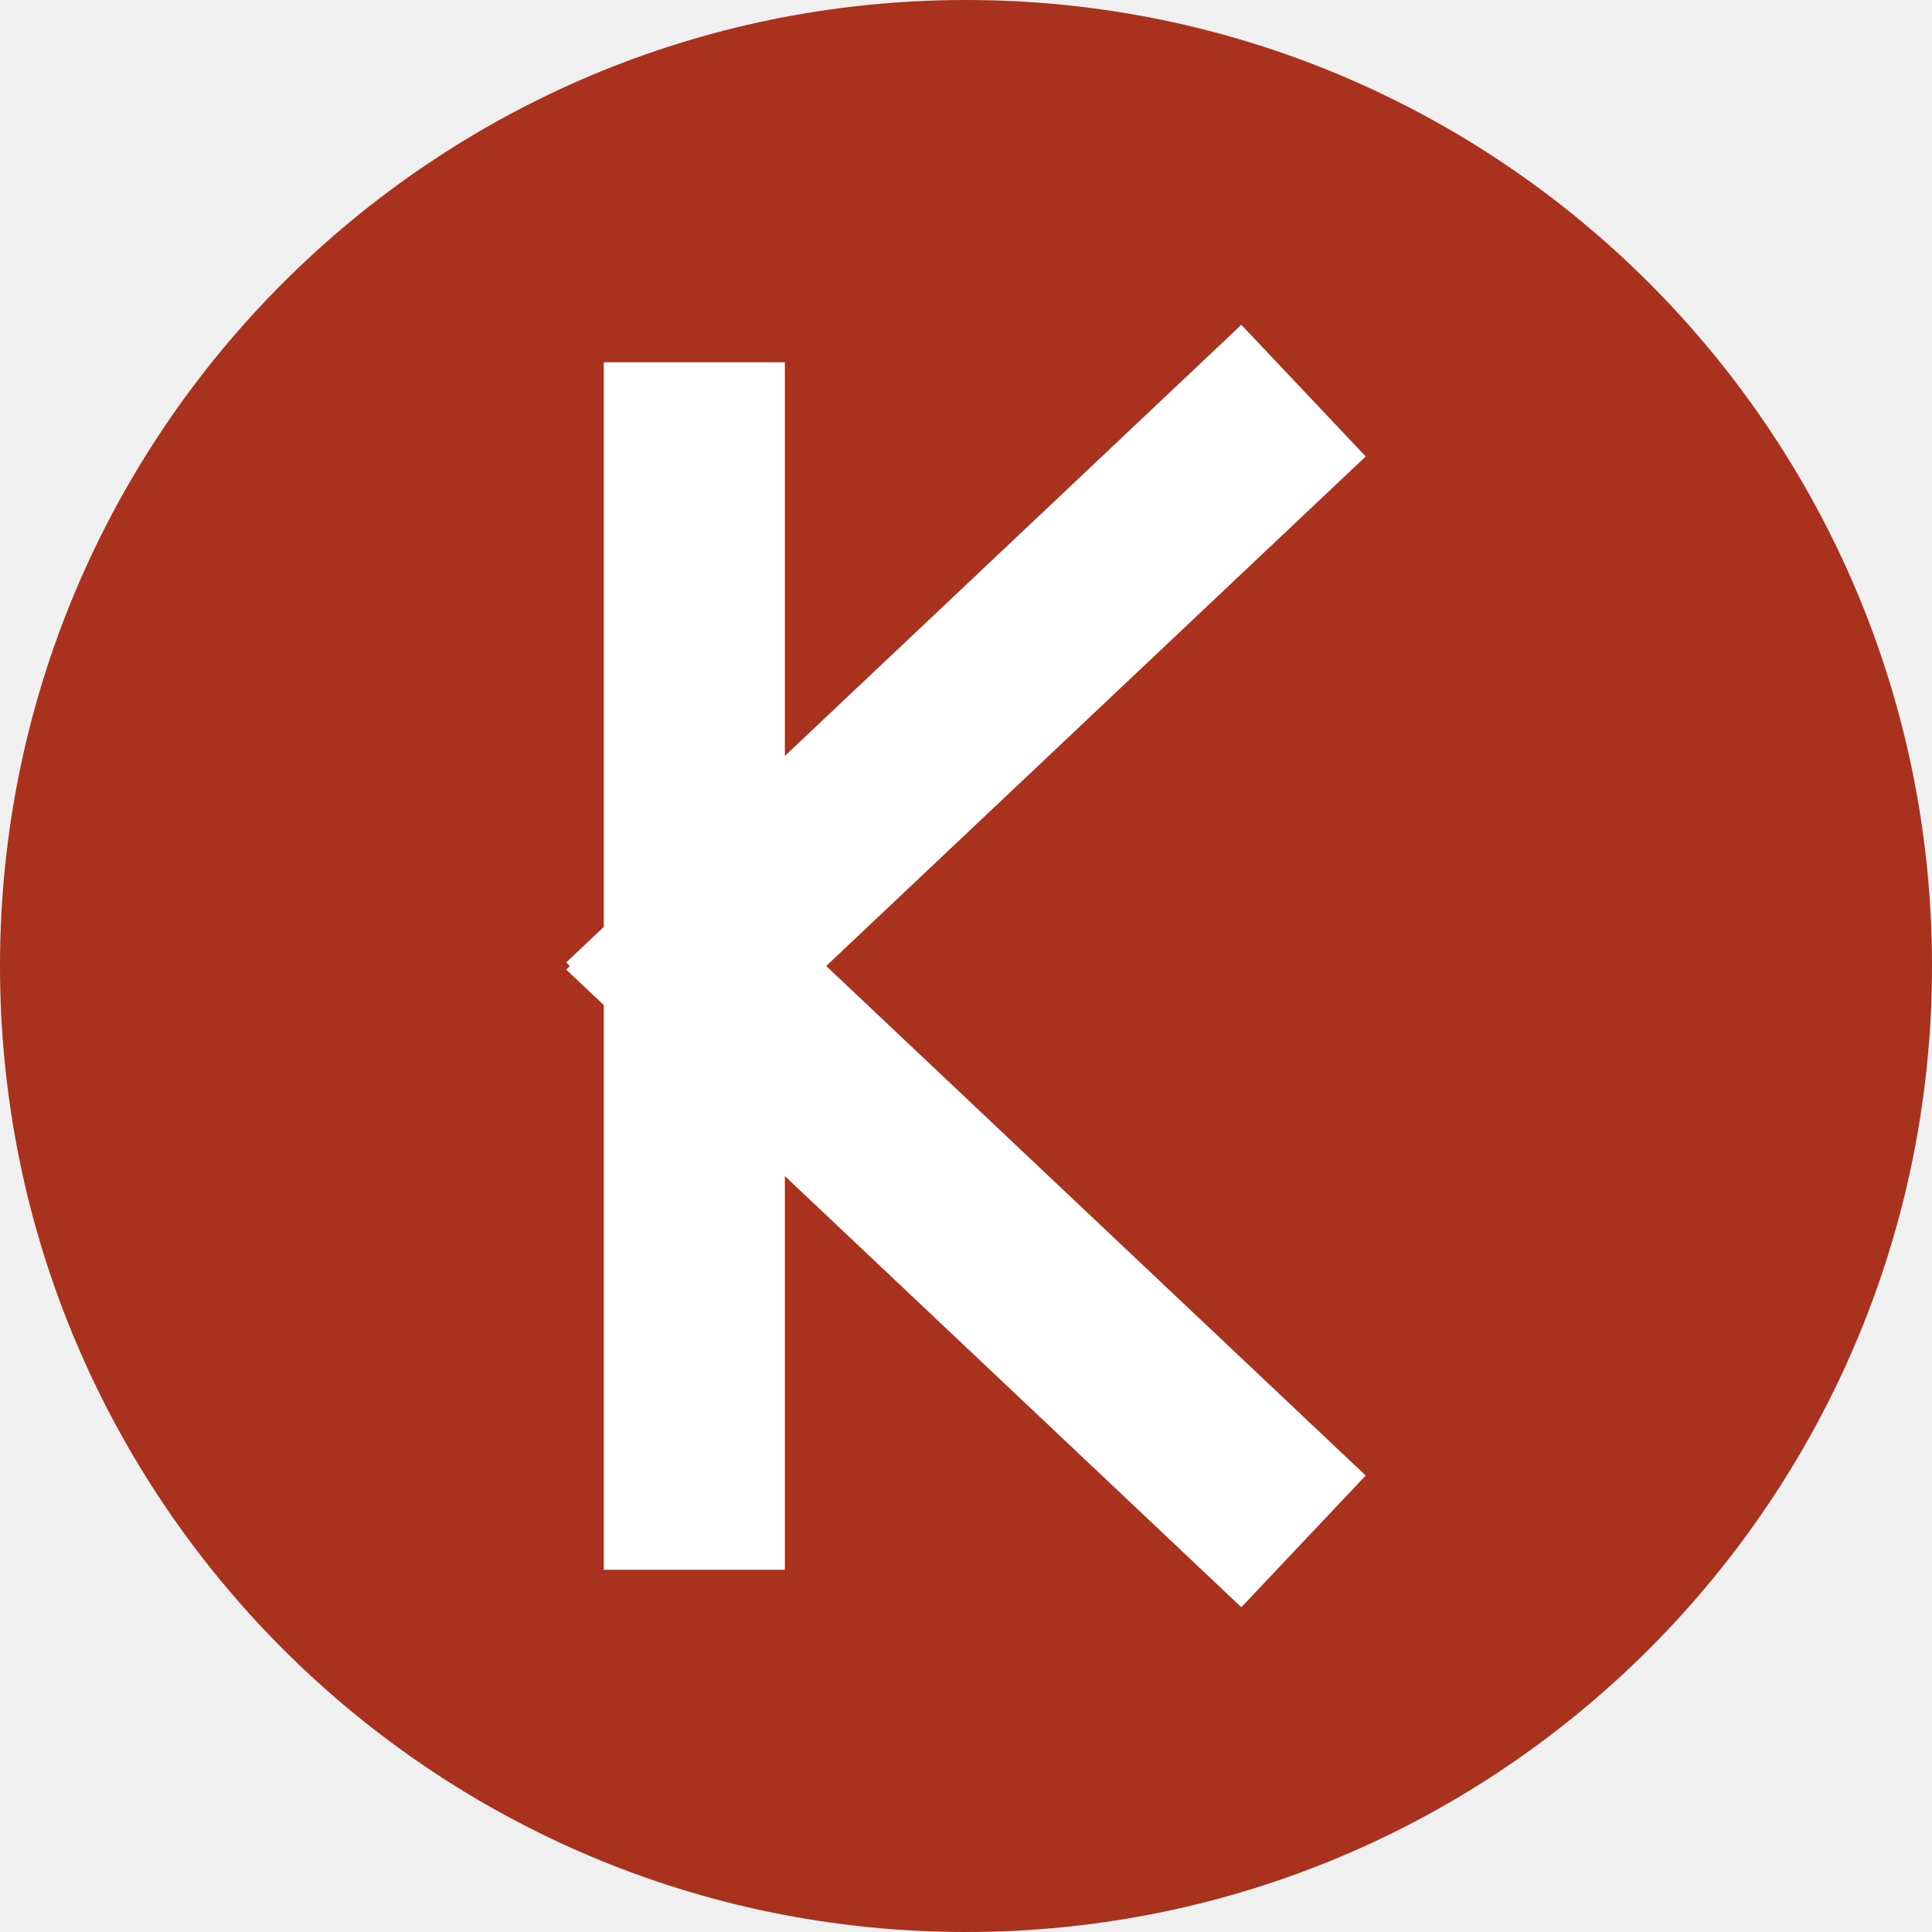
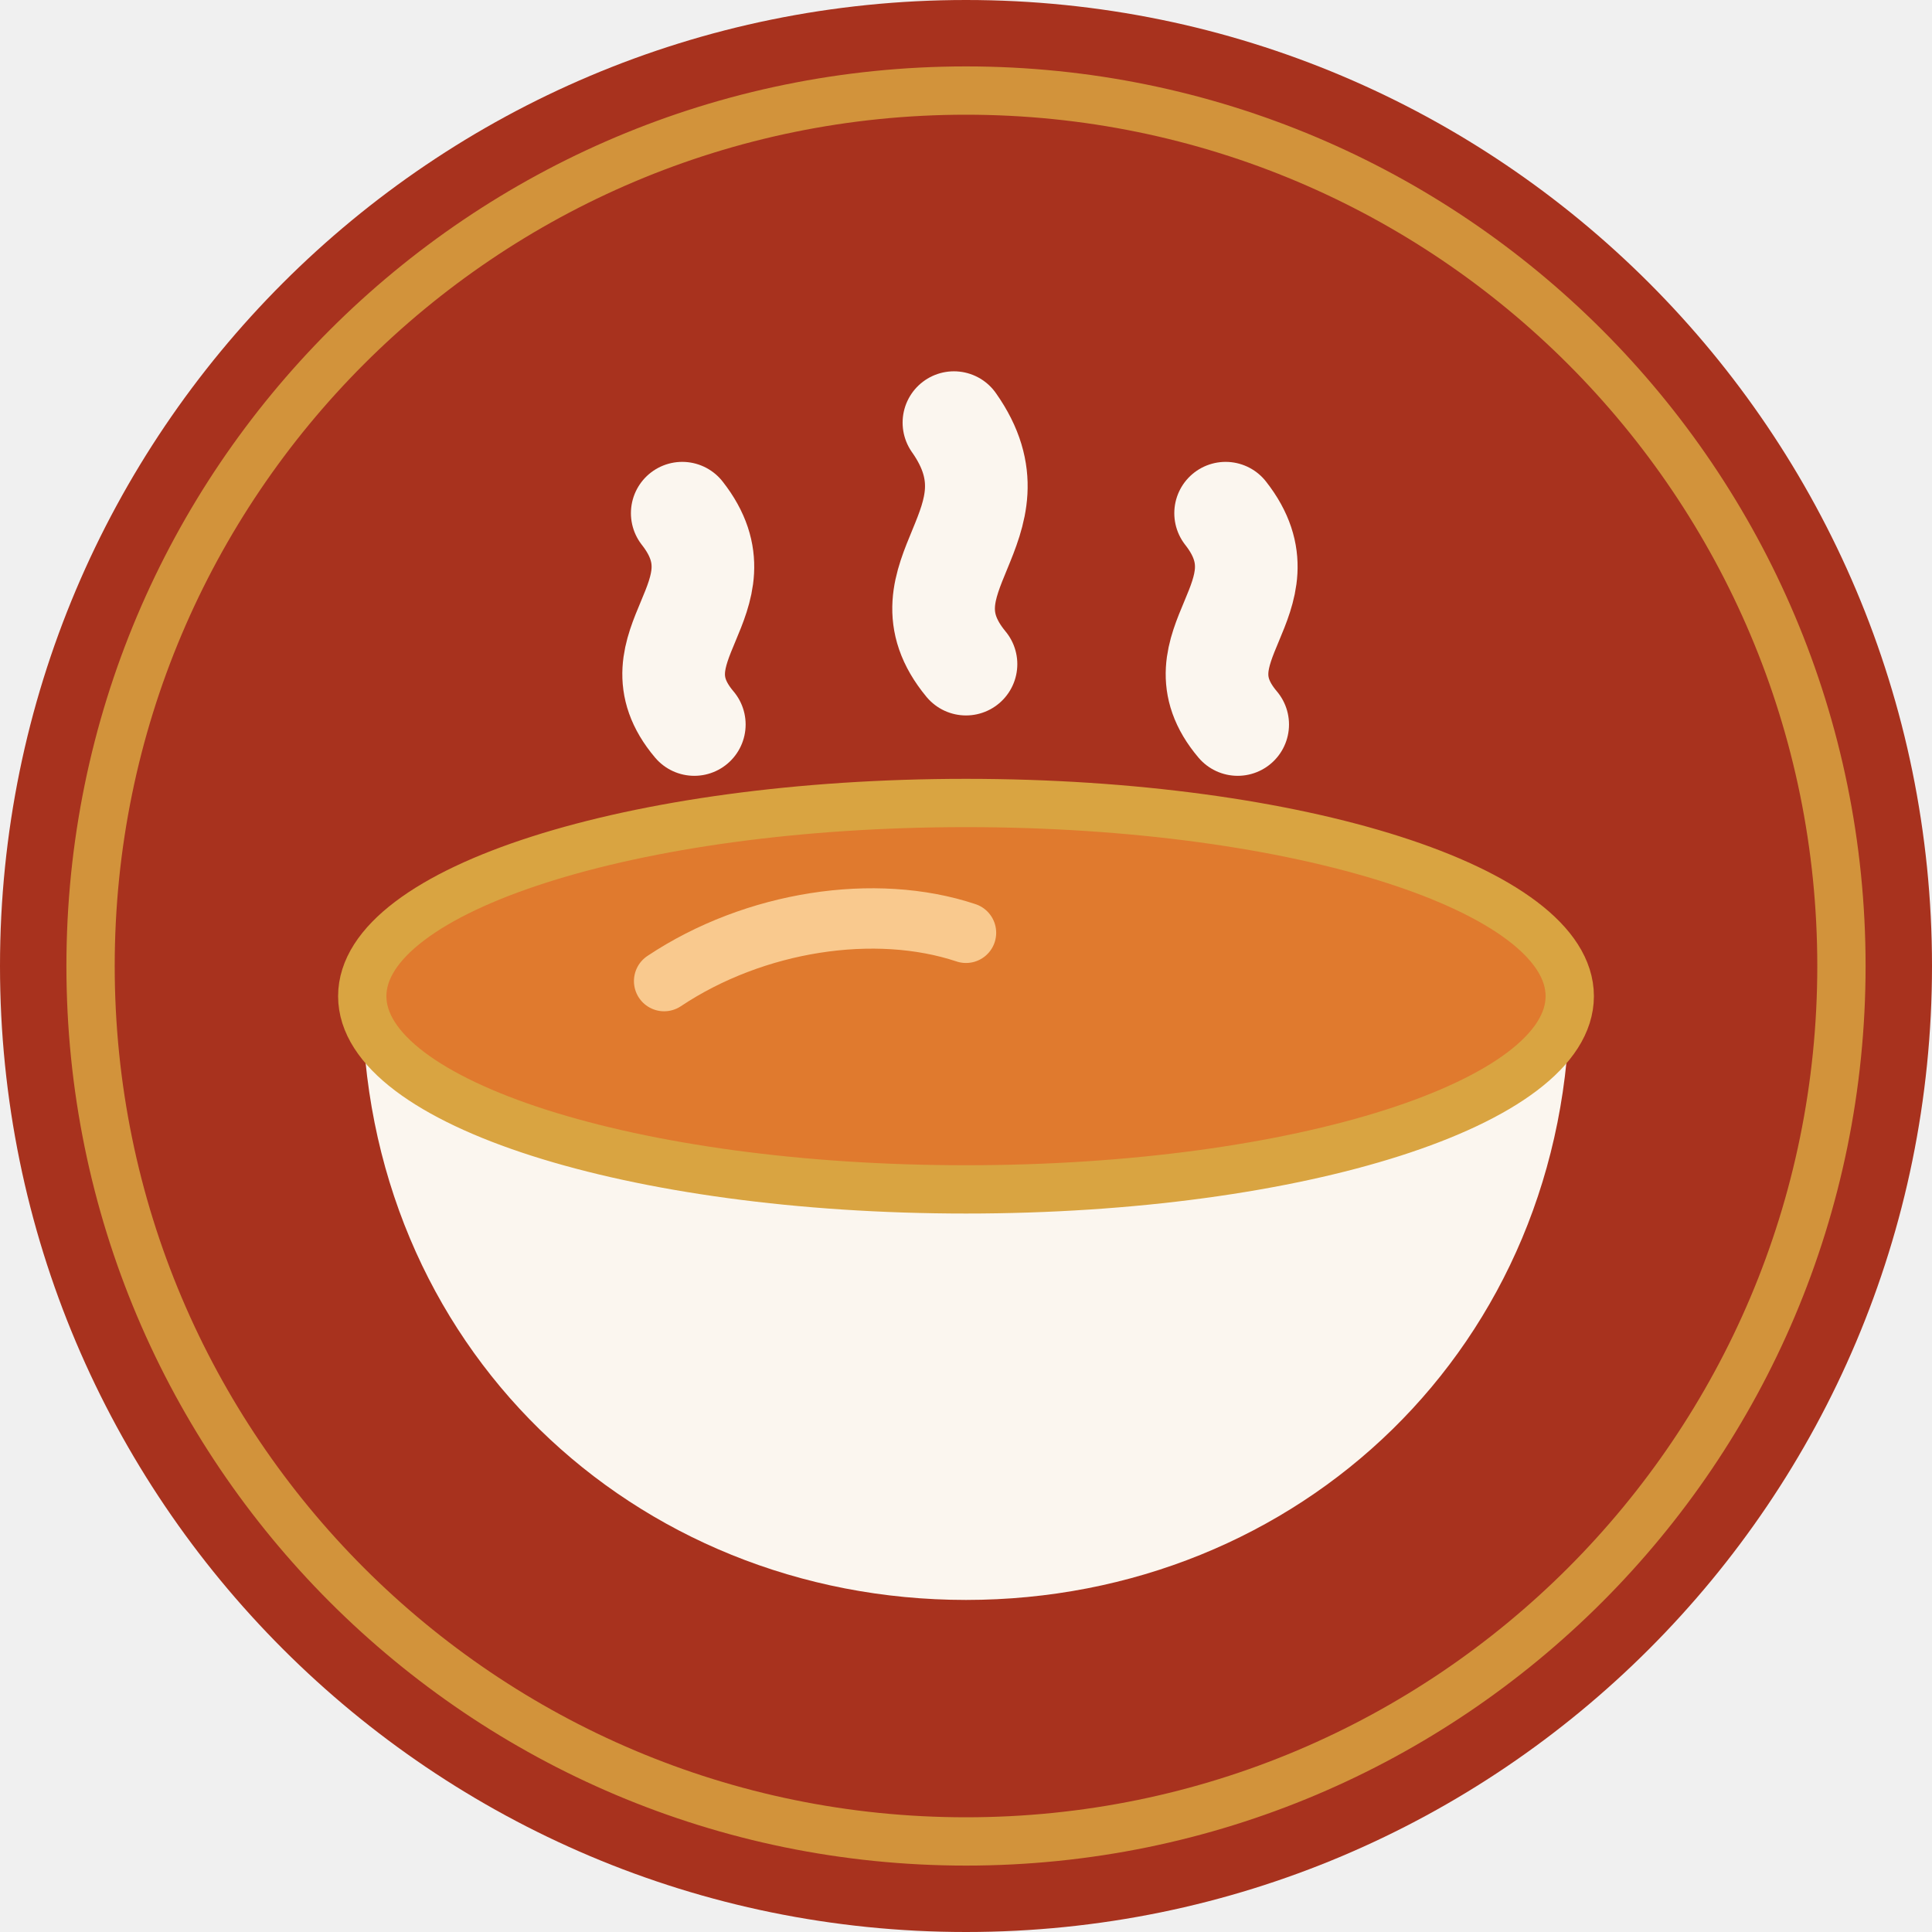
<svg xmlns="http://www.w3.org/2000/svg" viewBox="0 0 64 64">
  <circle cx="32" cy="32" r="32" fill="#a8321e" />
-   <path d="M23 15v34M23 32l18-17M23 32l18 17" fill="none" stroke="#fff" stroke-width="6" stroke-linecap="square" />
+   <circle cx="32" cy="32" r="29" fill="none" stroke="#d9a441" stroke-width="1.6" opacity=".85" />
+   <g fill="none" stroke="#fbf6ef" stroke-width="3.4" stroke-linecap="round">
+     <path d="M23 24c-2.2-2.6 1.8-4.2-.4-7" />
+     <path d="M32 22c-2.4-2.9 2-4.6-.4-8" />
+     <path d="M41 24c-2.2-2.6 1.8-4.2-.4-7" />
+   </g>
+   <path d="M12 33h40c0 11.6-9 20-20 20S12 44.6 12 33Z" fill="#fbf6ef" />
+   <ellipse cx="32" cy="33" rx="20" ry="6.4" fill="#e07a2e" />
+   <ellipse cx="32" cy="33" rx="20" ry="6.4" fill="none" stroke="#d9a441" stroke-width="1.6" />
+   <path d="M22 32.5c3-2 7-2.6 10-1.6" fill="none" stroke="#ffdda6" stroke-width="2" stroke-linecap="round" opacity=".8" />
</svg>
